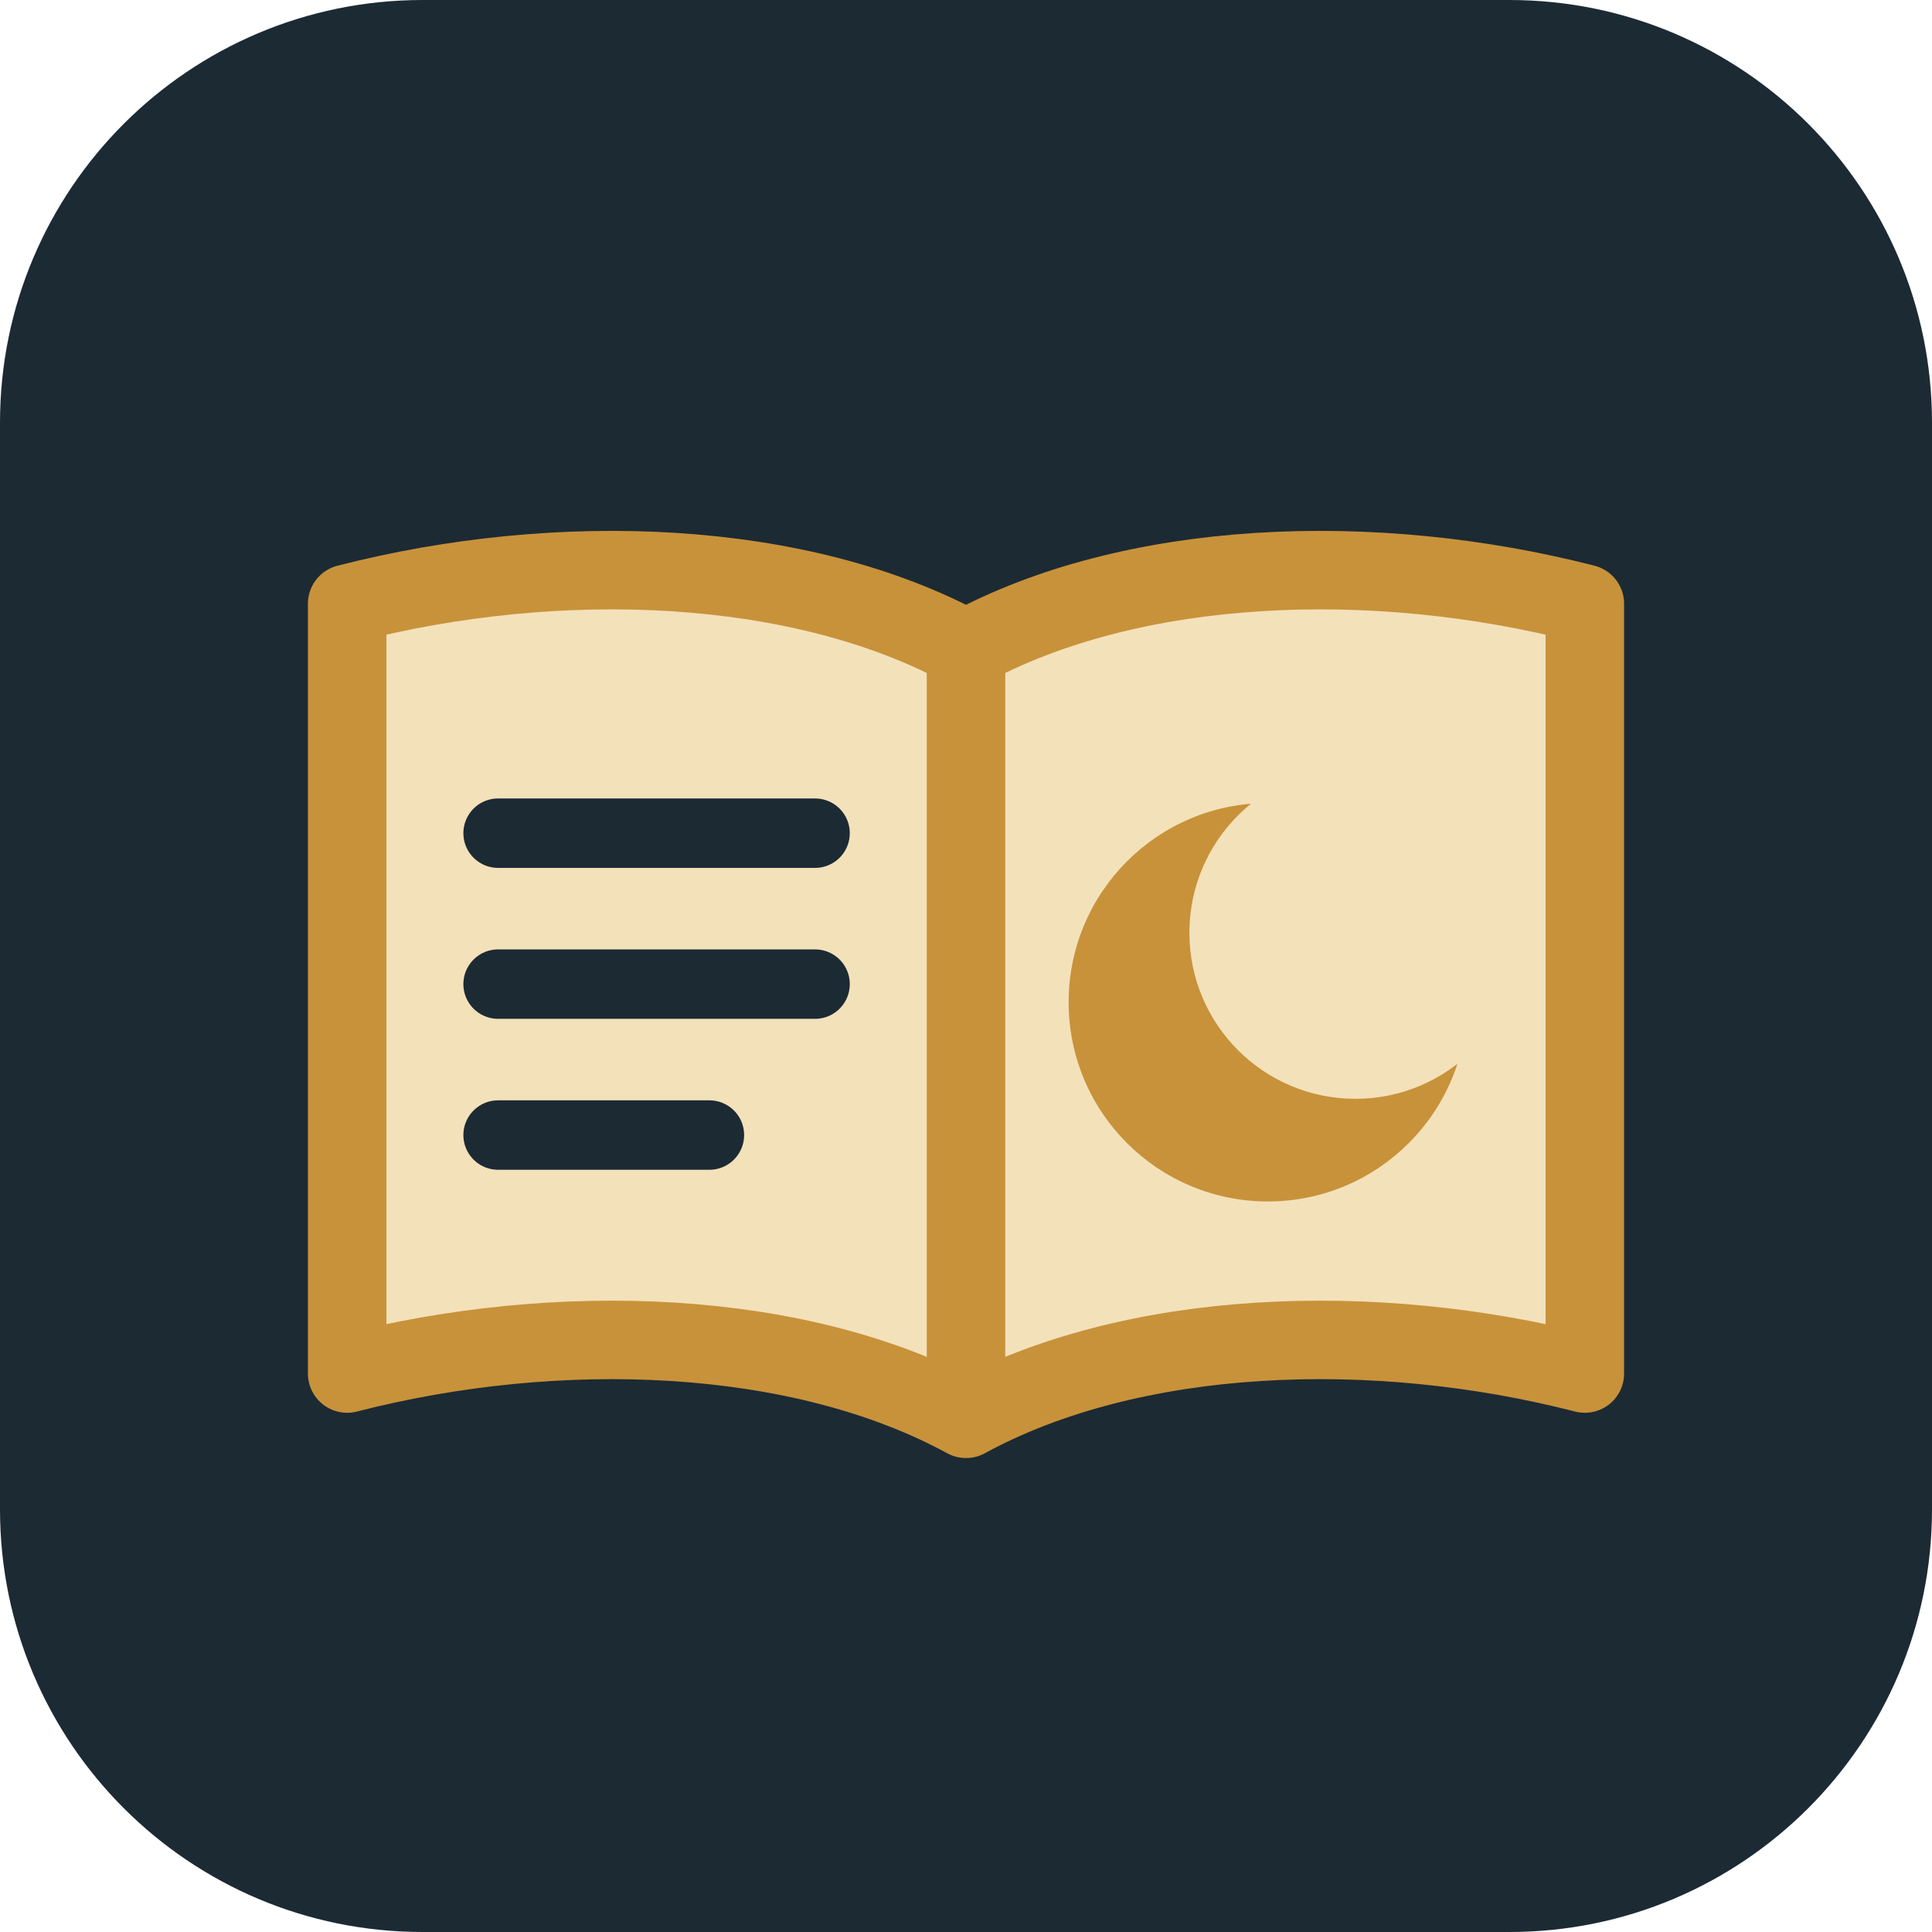
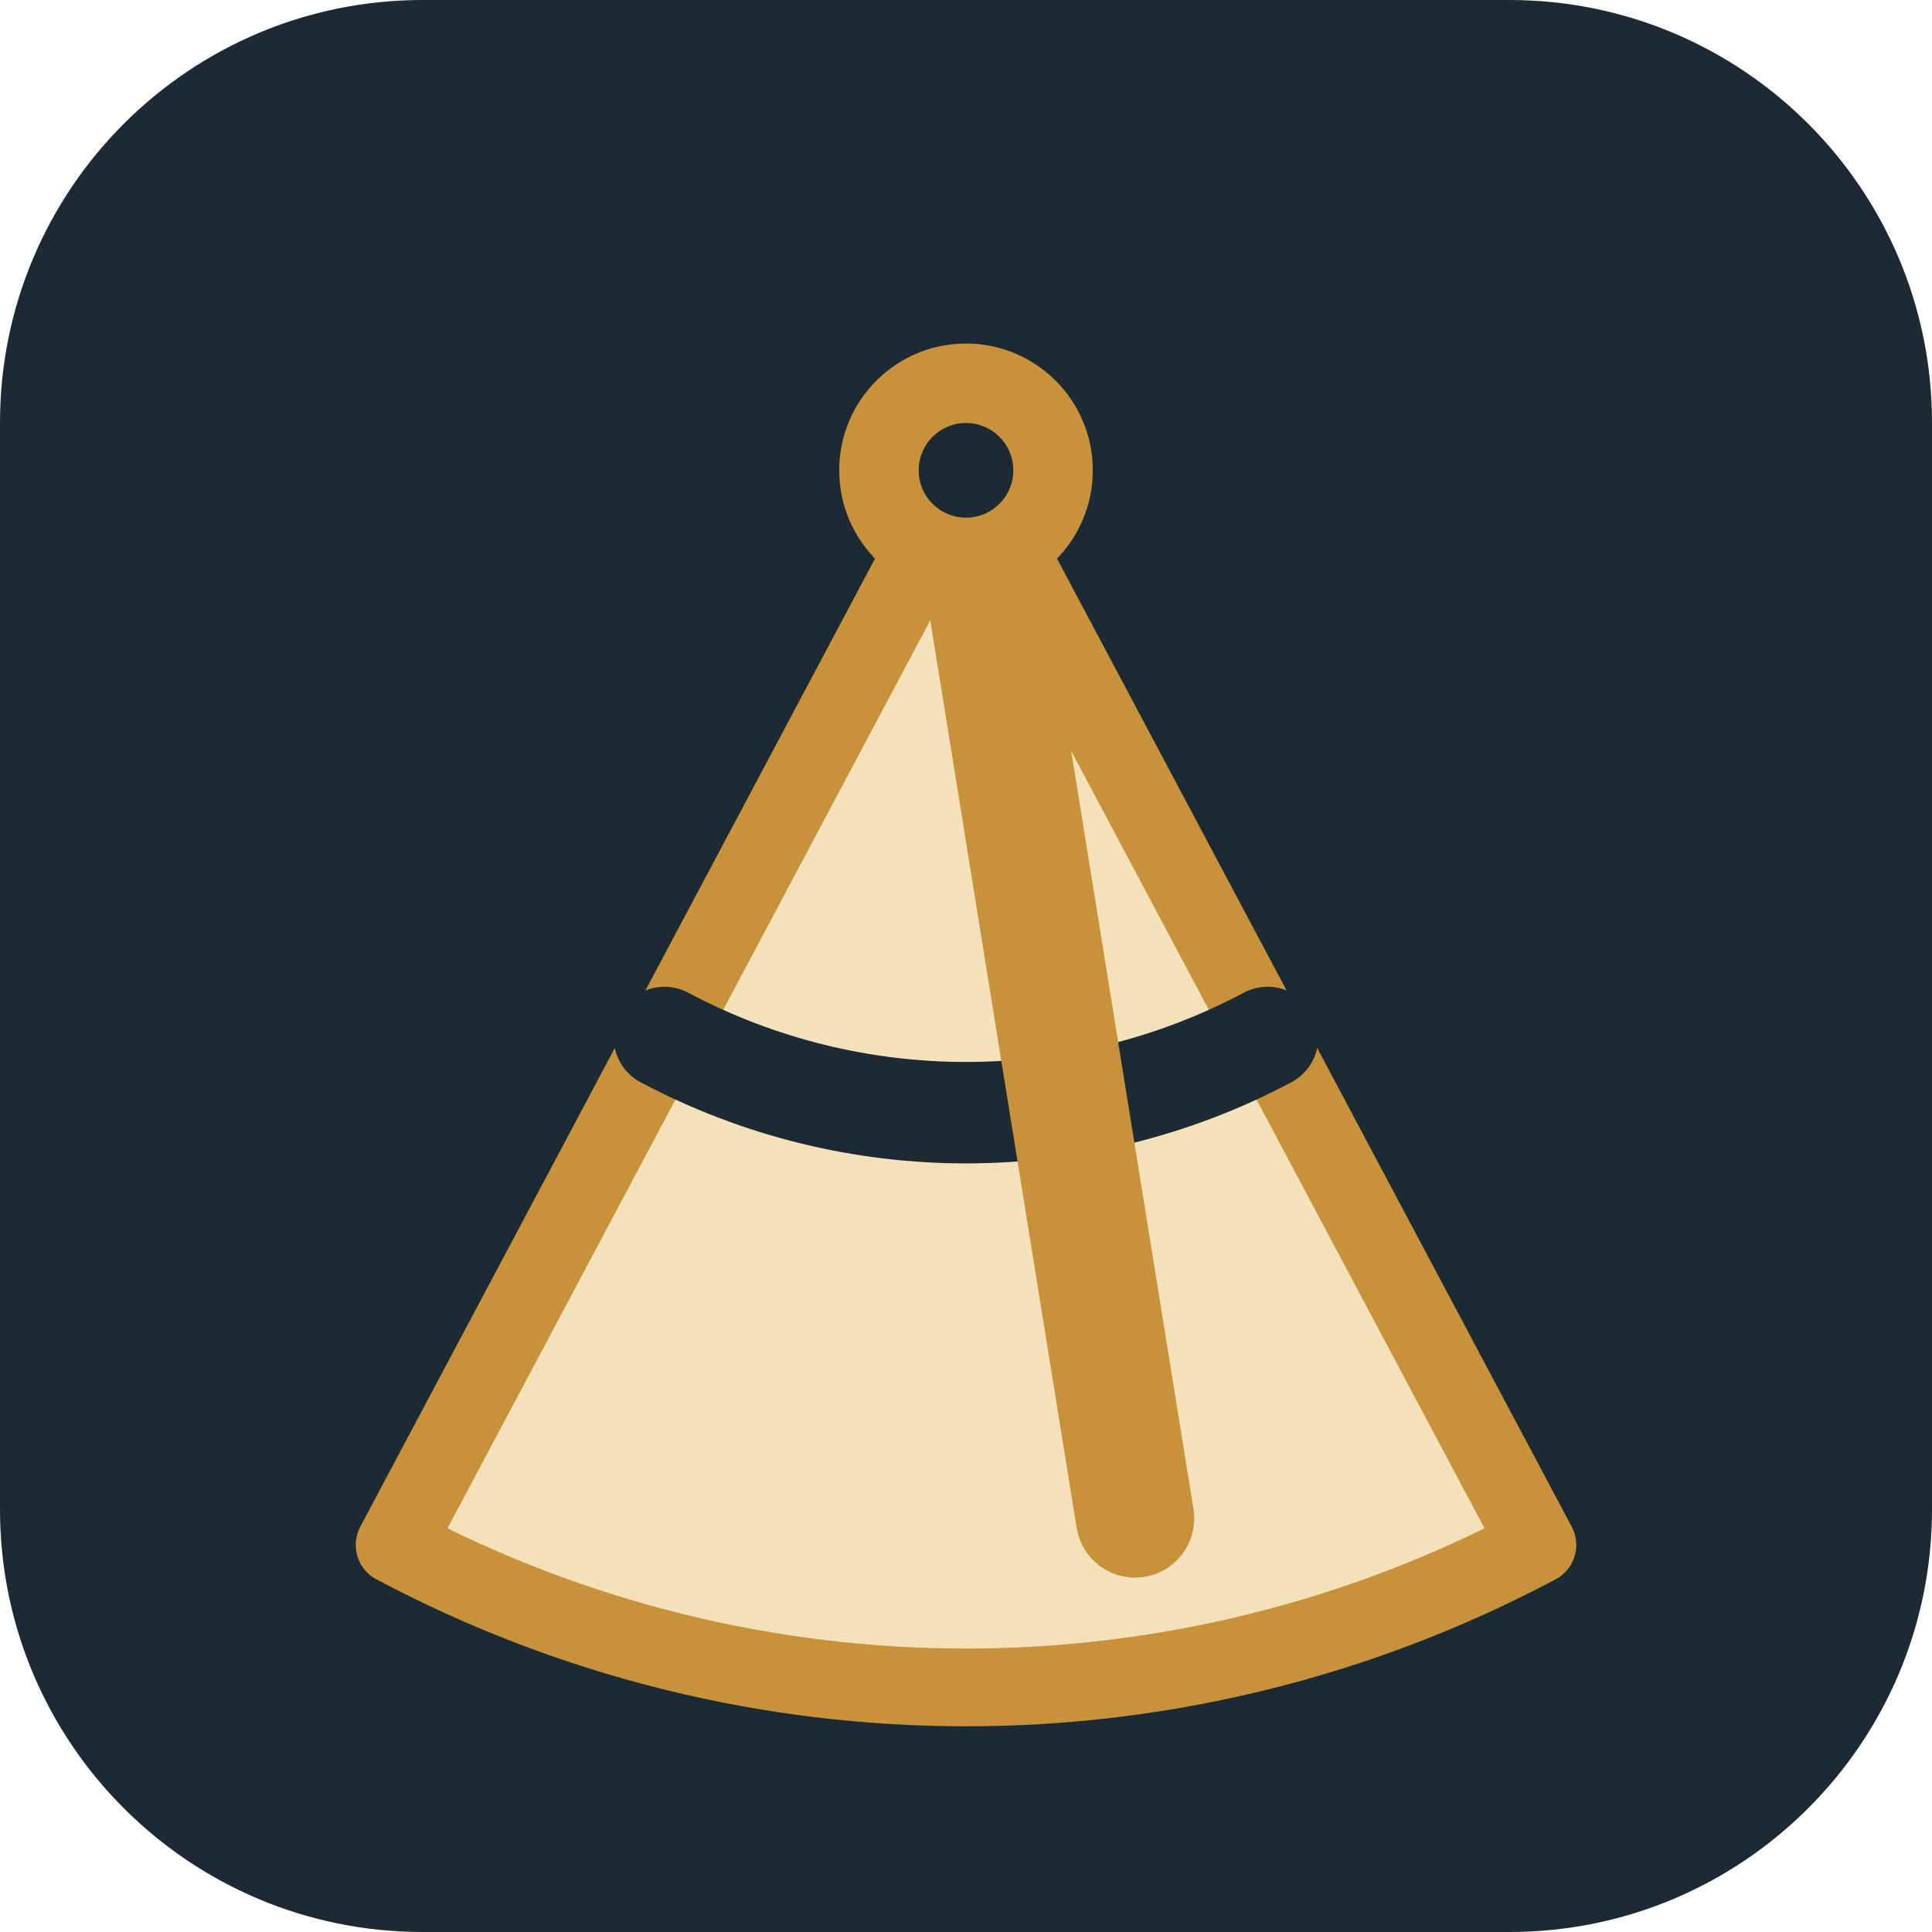
<svg xmlns="http://www.w3.org/2000/svg" viewBox="0 0 64 64">
  <rect width="64" height="64" rx="14" fill="#1C2A34" />
-   <g transform="translate(32 32) scale(1) translate(-32 -32)">
-     <path d="M32 21.5C26.5 18.5 18.5 18.2 11.5 20V45.5C18.5 43.7 26.5 44 32 47Z M32 21.5C37.5 18.5 45.5 18.2 52.5 20V45.5C45.5 43.7 37.5 44 32 47Z" fill="#F3E1BA" stroke="#C8923A" stroke-width="2.6" stroke-linejoin="round" />
-     <path d="M16.5 27.6H27M16.5 32.6H27M16.5 37.6H23.5" fill="none" stroke="#1C2A34" stroke-width="2.3" stroke-linecap="round" />
-     <circle cx="42" cy="33.2" r="6.6" fill="#C8923A" />
-     <circle cx="44.9" cy="30.9" r="5.5" fill="#F3E1BA" />
+   <g transform="translate(32 33.5) scale(.56) translate(-50 -48)">
+     <path d="M50 16L16.2 79.57A72 72 0 0 0 83.8 79.57Z" fill="#F3E1BA" stroke="#C8923A" stroke-width="4.6" stroke-linejoin="round" />
+     <path d="M32.16 49.55A38 38 0 0 0 67.84 49.55" fill="none" stroke="#1C2A34" stroke-width="6" stroke-linecap="round" />
+     <path d="M50 16L60 78" stroke="#C8923A" stroke-width="7" stroke-linecap="round" />
+     <circle cx="50" cy="16" r="7.5" fill="#C8923A" />
+     <circle cx="50" cy="16" r="2.8" fill="#1C2A34" />
  </g>
</svg>
